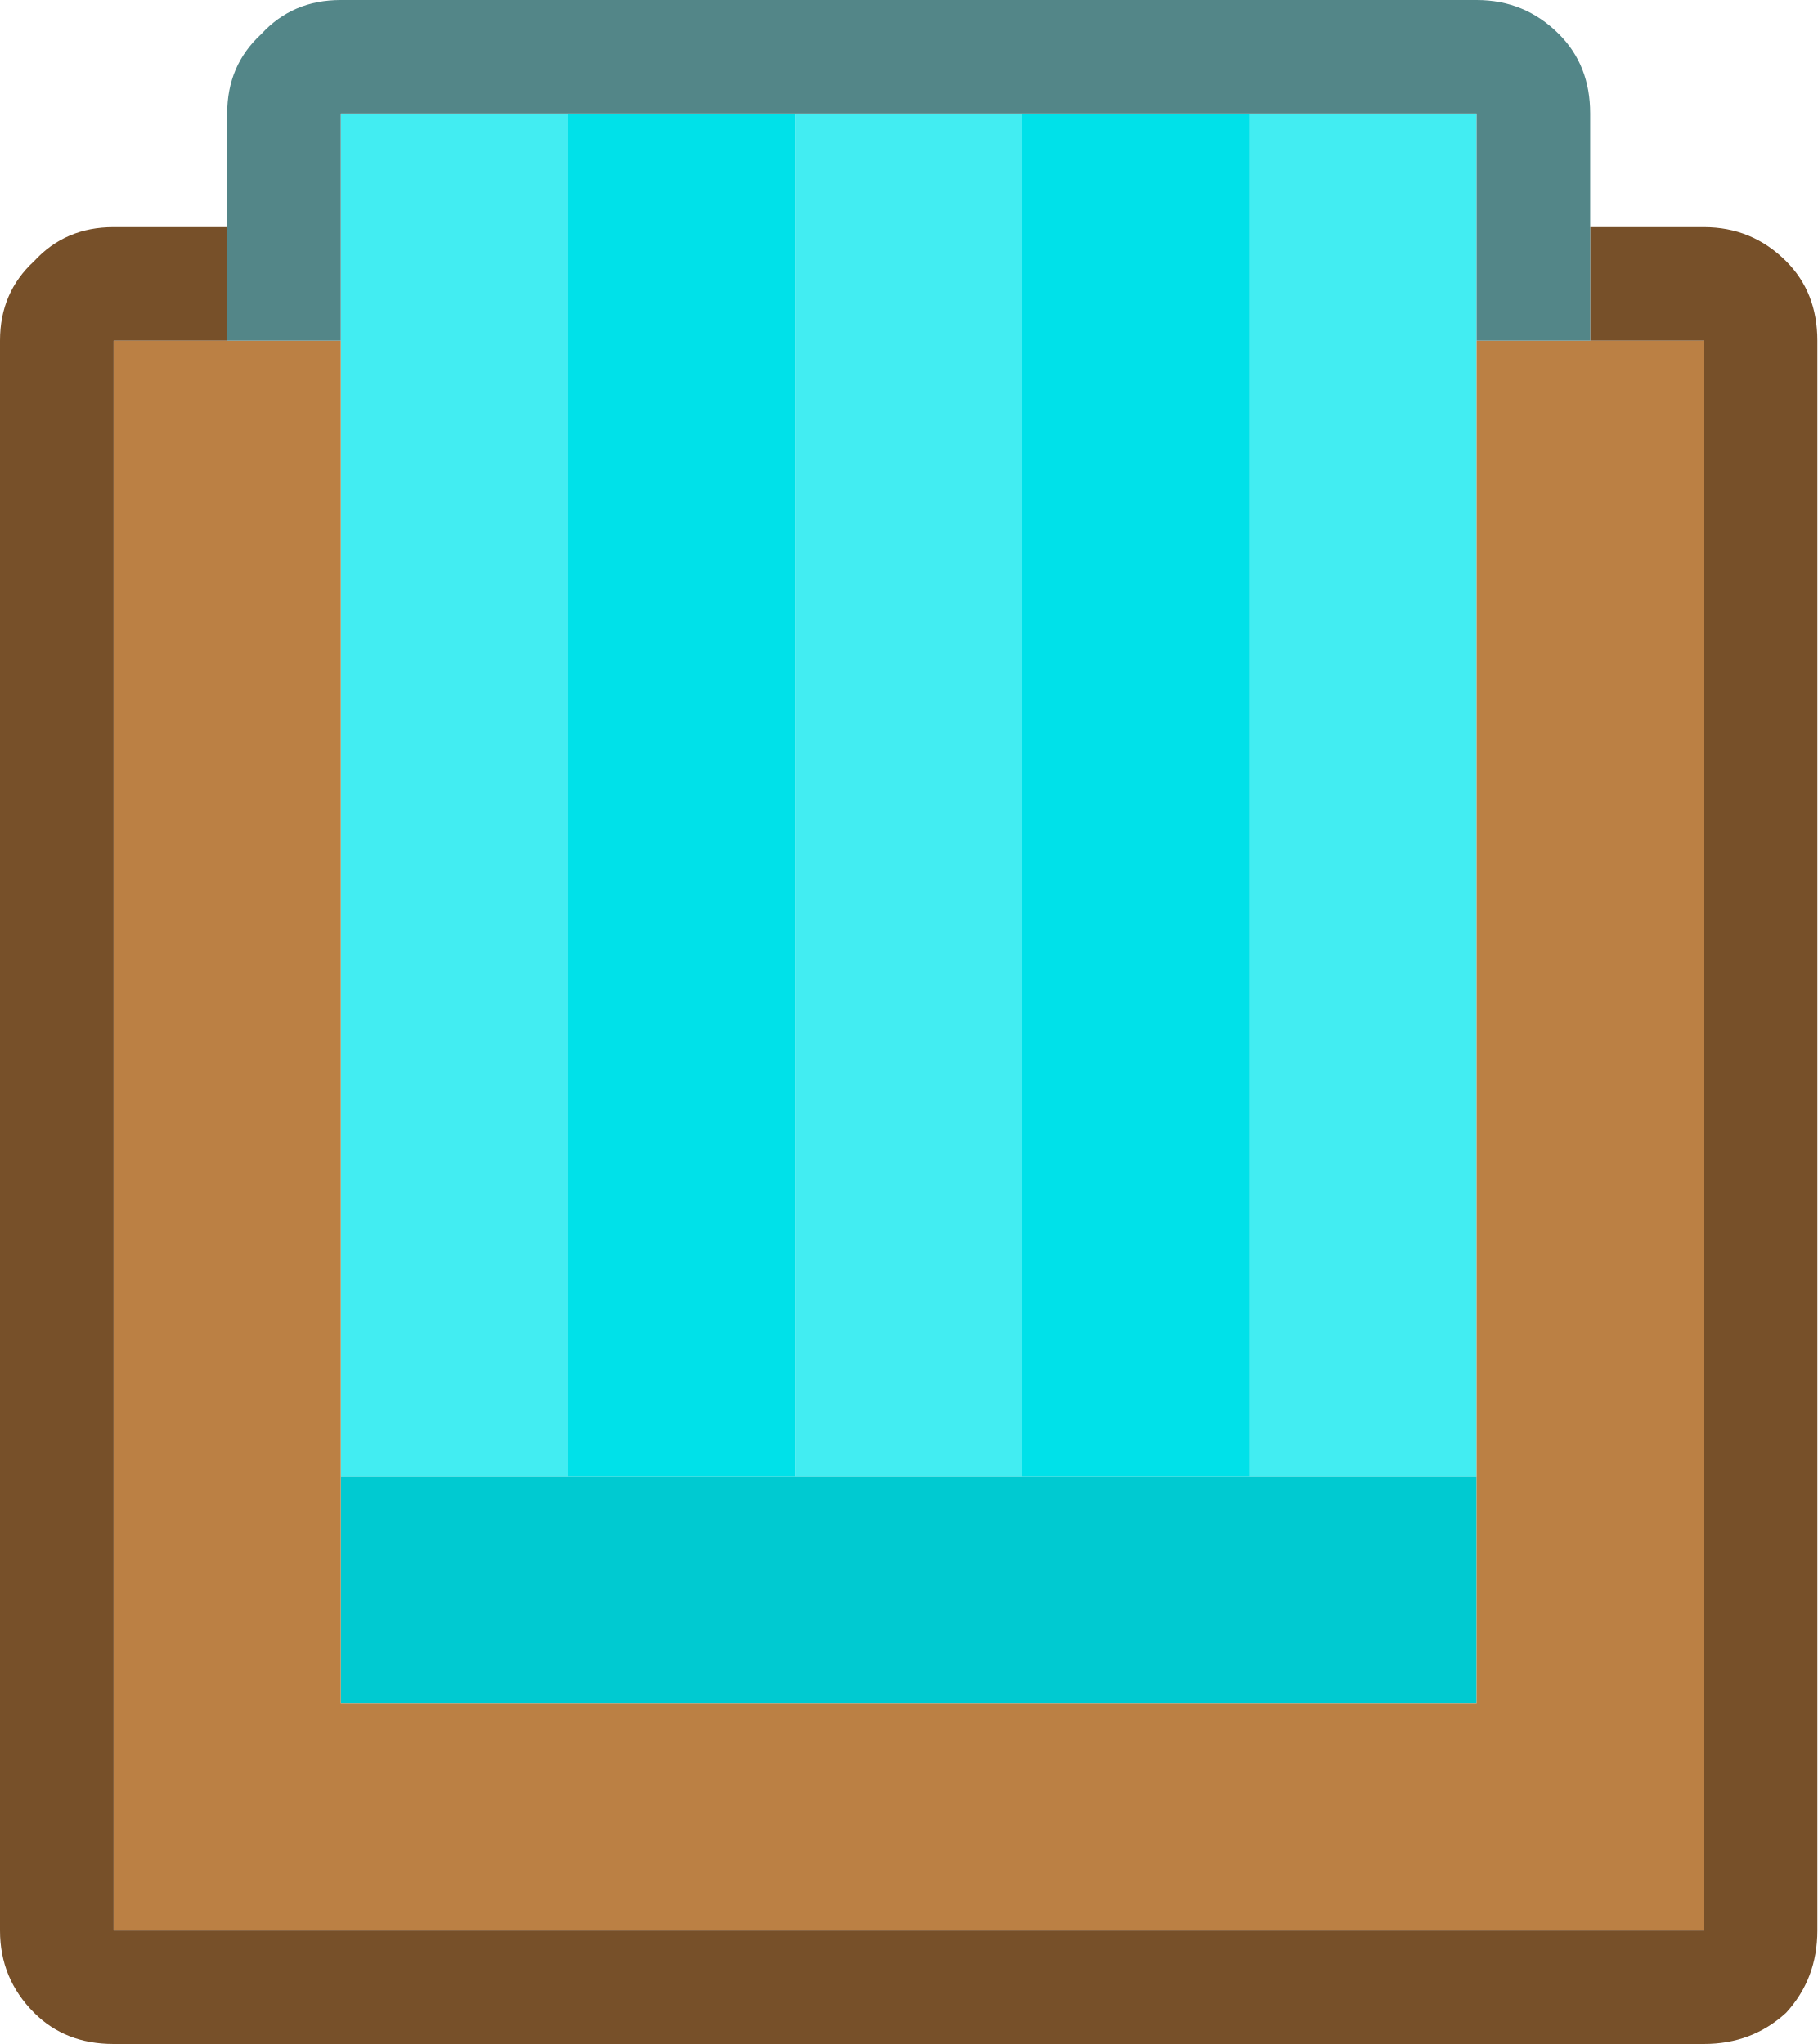
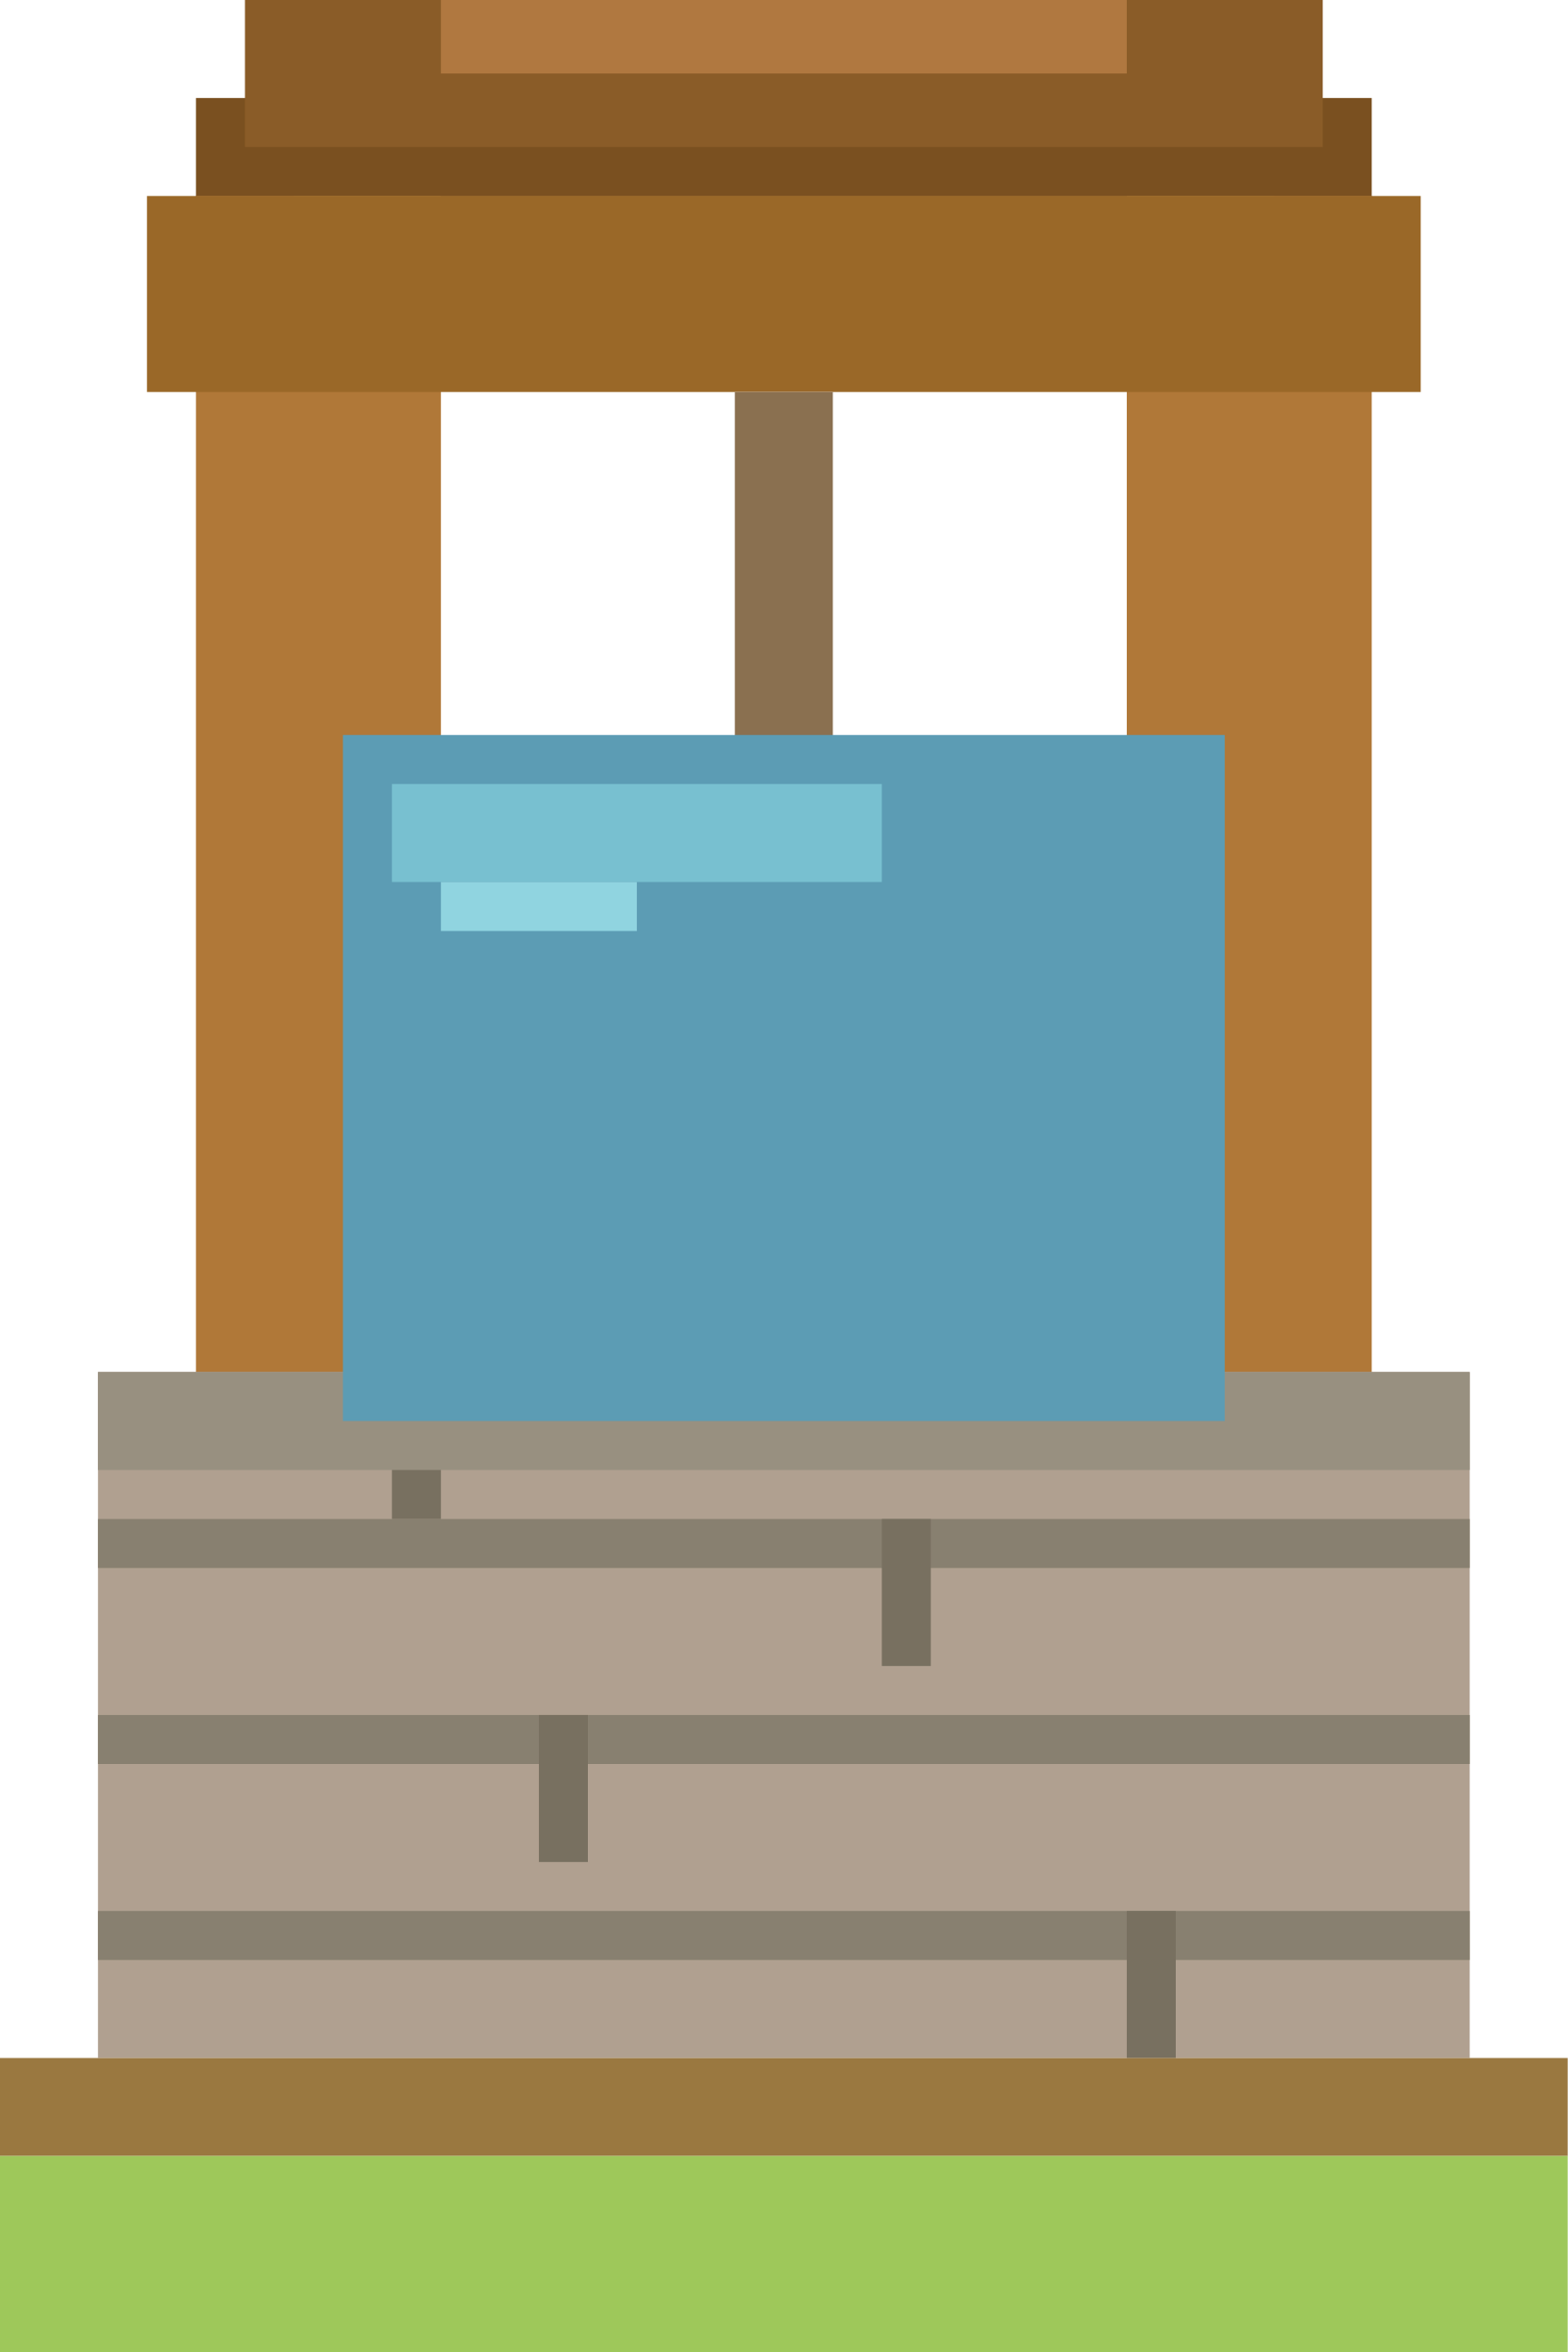
- <svg xmlns="http://www.w3.org/2000/svg" width="32" height="36" viewBox="0 0 32 36" fill="none">
-   <path d="M26 2H22V26H26V6V2ZM14 2V26H18V2H14ZM6 2V6V26H10V2H6Z" fill="#42EDF2" />
-   <path d="M22 2H18V26H22V2ZM14 2H10V26H14V2Z" fill="#00E1E9" />
-   <path d="M10 26H6V30H26V26H22H18H14H10Z" fill="#00CAD1" />
-   <path d="M6 6H4H2V34H30V6H28H26V26V30H6V26V6Z" fill="#BB8044" />
-   <path d="M2 4C1.433 4 0.967 4.2 0.6 4.6C0.2 4.967 0 5.433 0 6V34C0 34.567 0.2 35.05 0.6 35.45C0.967 35.817 1.433 36 2 36H30C30.567 36 31.05 35.817 31.45 35.45C31.817 35.05 32 34.567 32 34V6C32 5.433 31.817 4.967 31.45 4.6C31.05 4.2 30.567 4 30 4H28V6H30V34H2V6H4V4H2Z" fill="#775029" />
-   <path d="M10 2H14H18H22H26V6H28V4V2C28 1.433 27.817 0.967 27.45 0.6C27.05 0.2 26.567 0 26 0H6C5.433 0 4.967 0.2 4.6 0.6C4.2 0.967 4 1.433 4 2V4V6H6V2H10Z" fill="#538688" />
+ <svg xmlns="http://www.w3.org/2000/svg" width="64" height="96" viewBox="0 0 64 96" fill="none">
+   <rect x="8" y="4" width="48" height="6" fill="#7A5020" />
+   <rect x="12" y="8" width="40" height="4" fill="#9A6830" />
+   <rect x="10" y="0" width="44" height="6" fill="#8A5C28" />
+   <rect x="18" y="0" width="28" height="3" fill="#B07840" />
+   <rect x="8" y="8" width="10" height="52" fill="#B07838" />
+   <rect x="46" y="8" width="10" height="52" fill="#B07838" />
+   <rect x="6" y="8" width="52" height="8" fill="#9A6828" />
+   <rect x="30" y="16" width="4" height="28" fill="#8A7050" />
+   <rect x="26" y="42" width="12" height="10" fill="#9A6828" />
+   <rect x="27" y="43" width="10" height="8" fill="#7A4818" />
+   <rect x="29" y="46" width="6" height="3" fill="#5C9CB4" />
+   <rect x="4" y="56" width="56" height="28" fill="#B0A090" />
+   <rect x="4" y="62" width="56" height="2" fill="#888070" />
+   <rect x="4" y="70" width="56" height="2" fill="#888070" />
+   <rect x="4" y="78" width="56" height="2" fill="#888070" />
+   <rect x="16" y="56" width="2" height="6" fill="#787060" />
+   <rect x="36" y="62" width="2" height="6" fill="#787060" />
+   <rect x="22" y="70" width="2" height="6" fill="#787060" />
+   <rect x="46" y="78" width="2" height="6" fill="#787060" />
+   <rect x="4" y="56" width="56" height="4" fill="#989080" />
+   <rect x="14" y="30" width="36" height="28" fill="#5C9CB4" />
+   <rect x="16" y="32" width="20" height="4" fill="#78C0D0" />
+   <rect x="18" y="36" width="8" height="2" fill="#90D4E0" />
+   <rect x="0" y="84" width="64" height="4" fill="#9A7840" />
+   <rect x="0" y="88" width="64" height="8" fill="#9EC85A" />
</svg>
